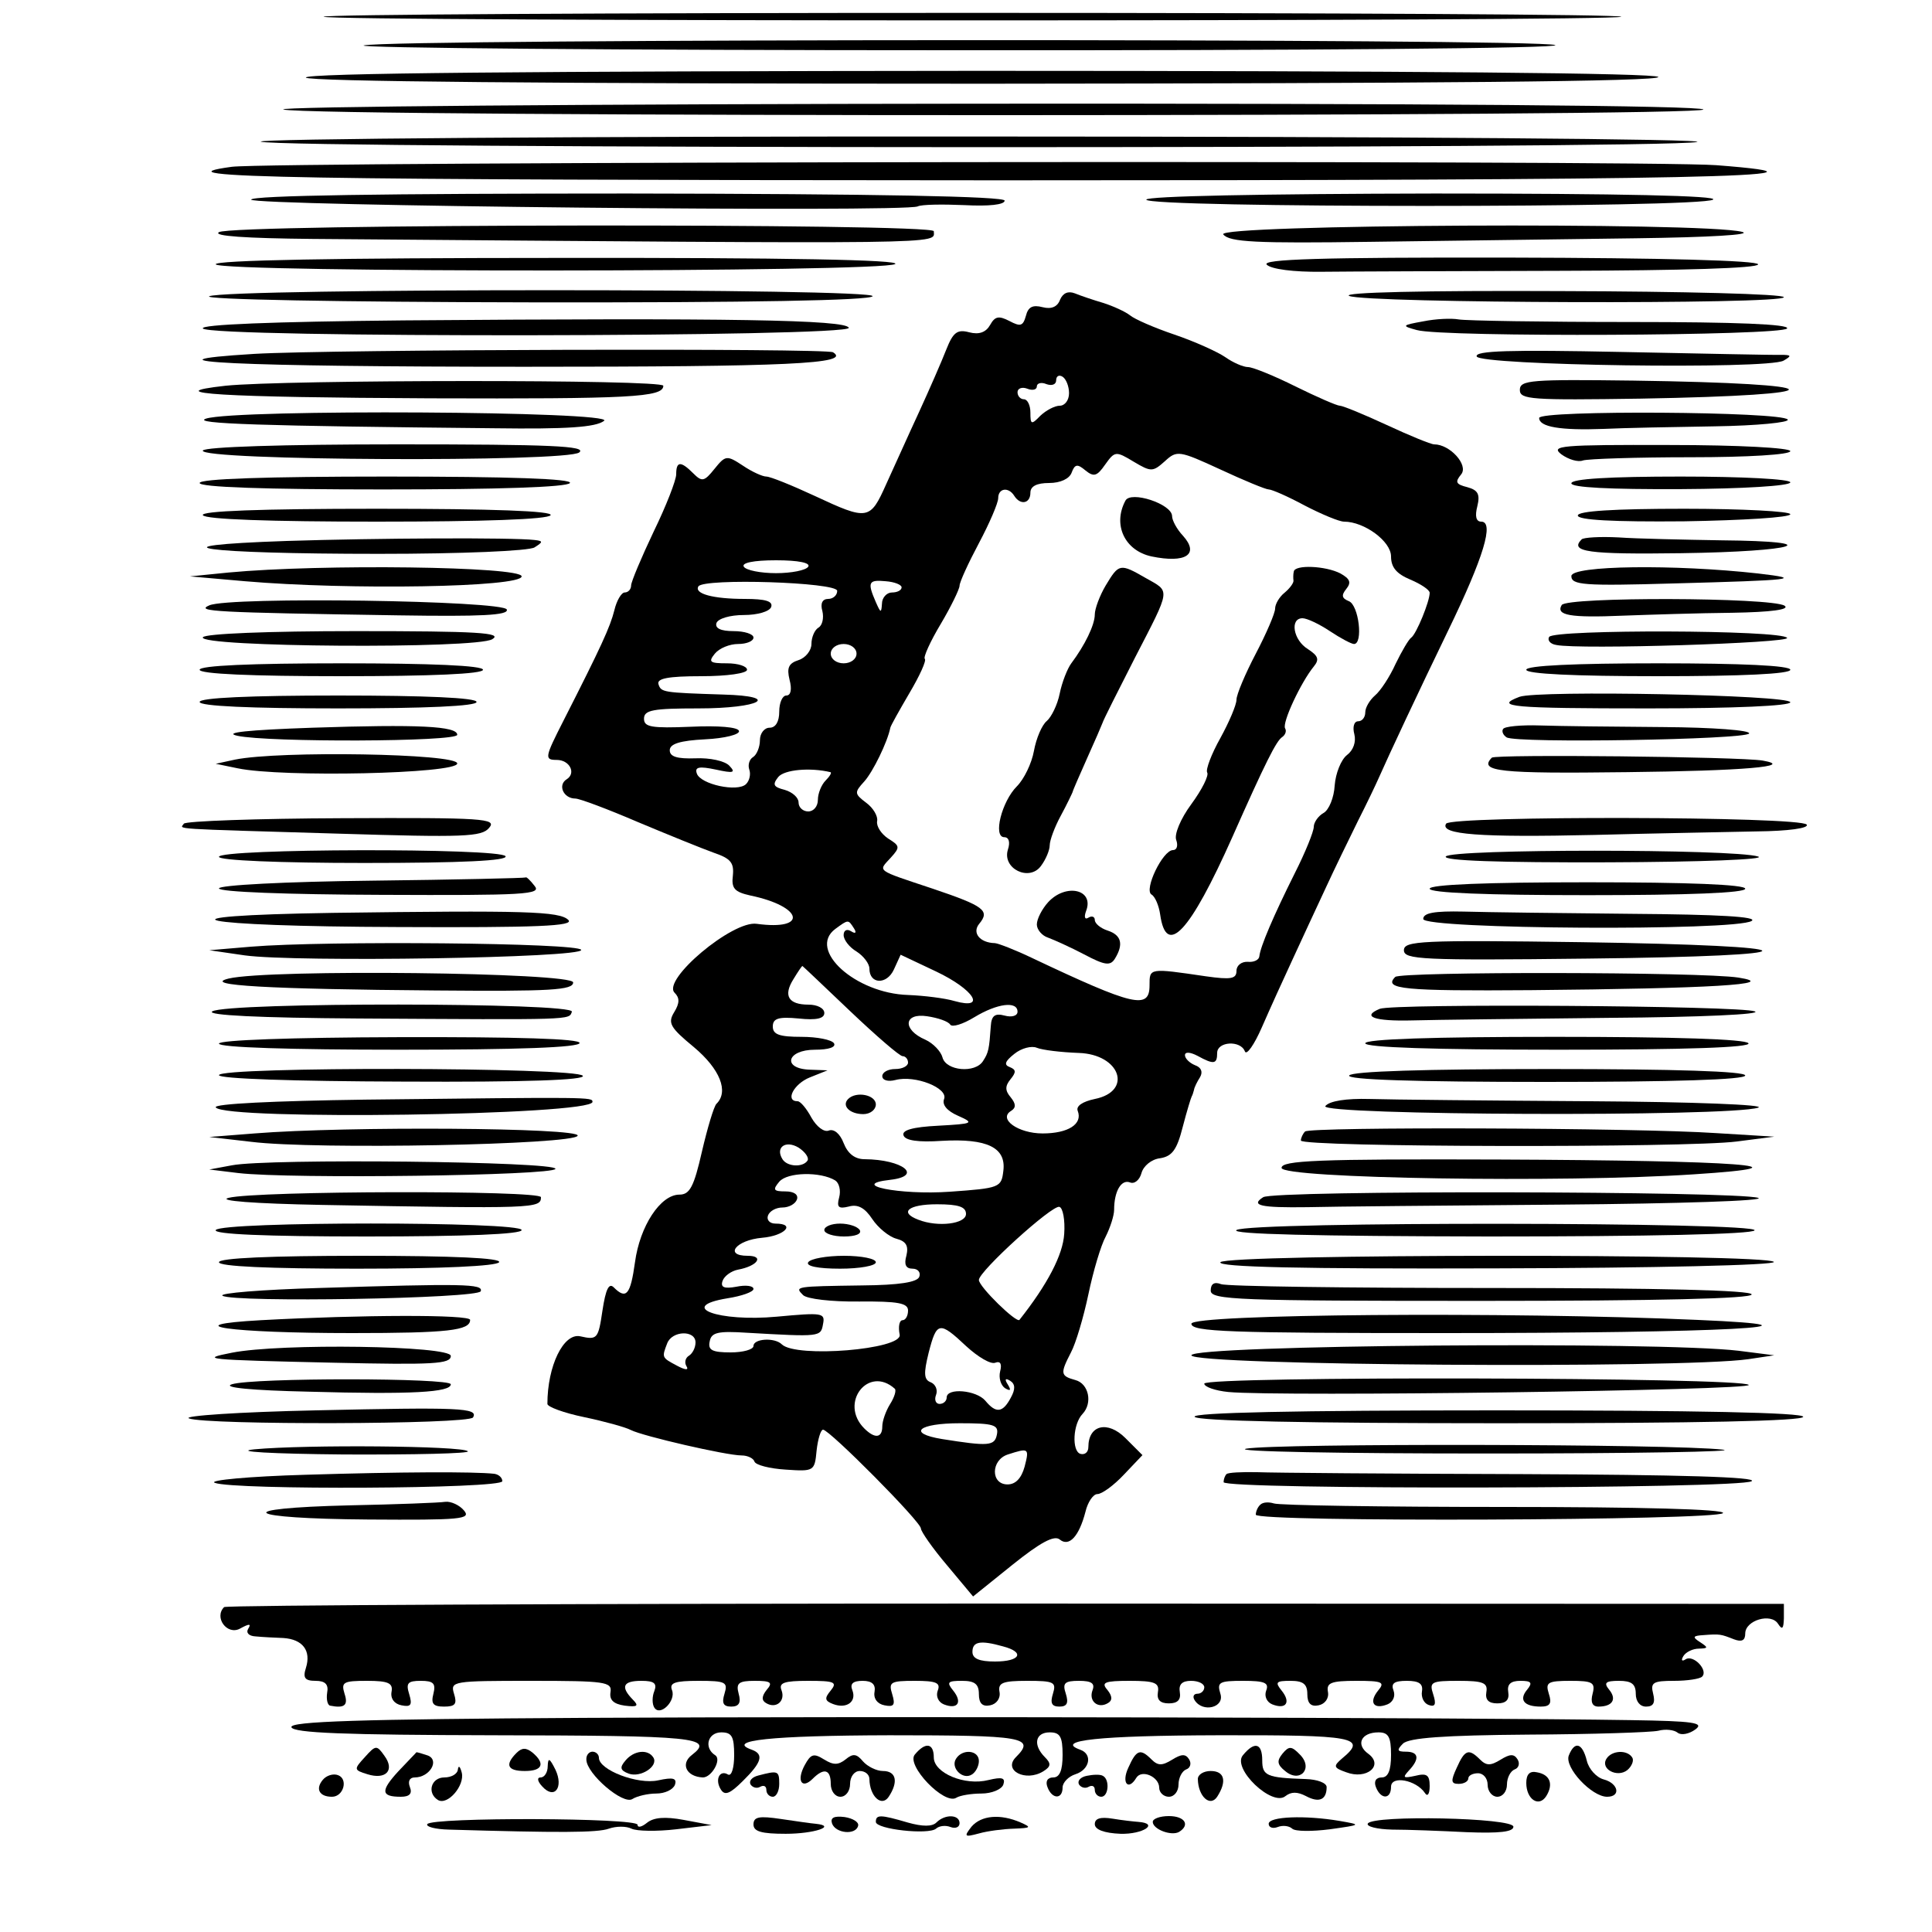
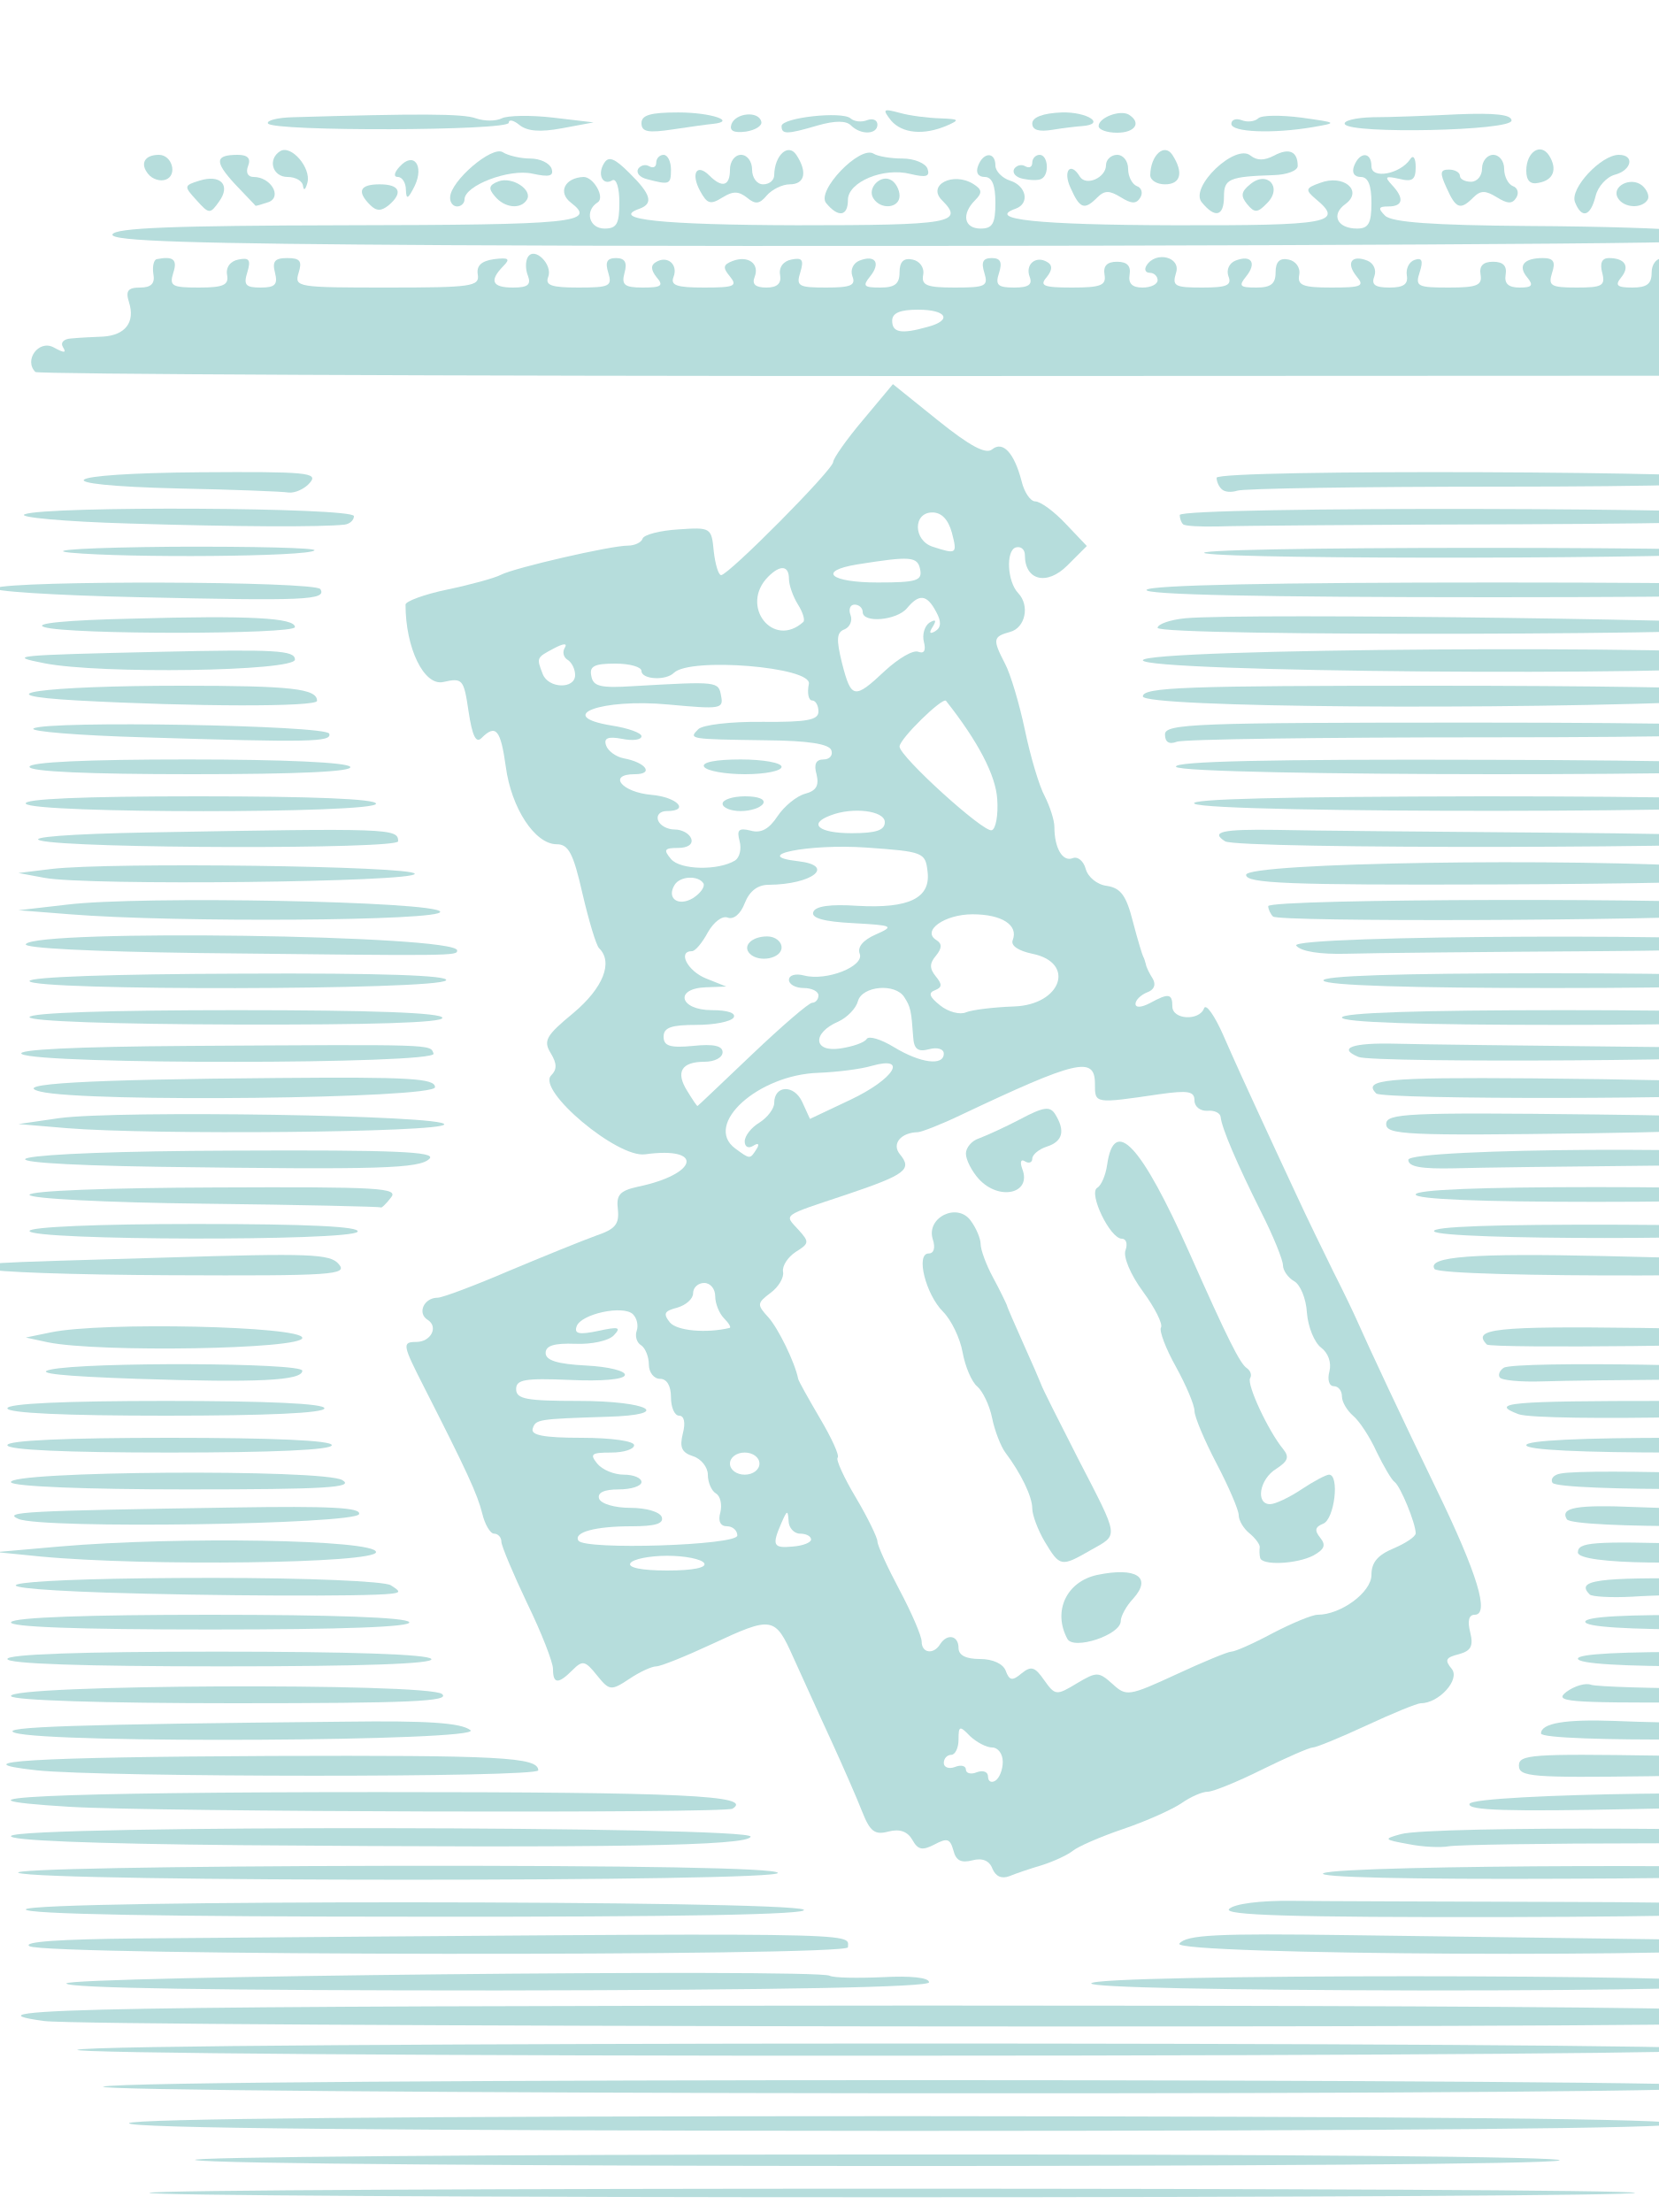
- <svg xmlns="http://www.w3.org/2000/svg" version="1.0" width="300pt" height="300pt" viewBox="0 0 300 300" preserveAspectRatio="xMidYMid meet">
-   <g transform="translate(0,300) scale(0.05,-0.05)" fill="#000000" stroke="none">
+ <svg xmlns="http://www.w3.org/2000/svg" viewBox="600 0 4500 6000" preserveAspectRatio="xMidYMid meet">
+   <g fill="#b6dddc">
    <path d="M1005 5948 c15 -15 4014 -15 4030 0 6 7 -900 12 -2015 12 -1115 0 -2021 -5 -2015 -12z" />
    <path d="M1130 5859 c-33 -8 795 -15 1840 -15 1083 -1 1883 6 1860 16 -48 21 -3614 20 -3700 -1z" />
    <path d="M950 5759 c8 -12 746 -19 2112 -19 1382 1 2096 7 2088 21 -8 12 -747 19 -2112 19 -1382 -1 -2096 -7 -2088 -21z" />
    <path d="M880 5660 c72 -24 4424 -23 4410 0 -7 12 -865 19 -2236 18 -1223 -1 -2201 -9 -2174 -18z" />
    <path d="M810 5560 c52 -22 4356 -23 4460 -1 45 9 -927 17 -2210 17 -1259 1 -2272 -7 -2250 -16z" />
    <path d="M720 5482 c-252 -34 192 -41 2384 -42 2166 0 2694 11 2226 47 -209 16 -4486 11 -4610 -5z" />
    <path d="M780 5380 c0 -19 2029 -40 2070 -21 11 6 76 7 145 4 75 -4 125 1 125 14 0 13 -392 21 -1170 22 -754 0 -1170 -6 -1170 -19z" />
    <path d="M3560 5380 c0 -26 1721 -26 1760 0 20 12 -283 19 -865 19 -533 -1 -895 -8 -895 -19z" />
    <path d="M680 5279 c-20 -12 82 -19 290 -21 2014 -16 1930 -17 1930 24 0 25 -2180 23 -2220 -3z" />
    <path d="M3799 5272 c19 -24 102 -28 457 -23 239 3 610 8 824 11 229 3 365 11 330 20 -122 31 -1638 23 -1611 -8z" />
    <path d="M670 5179 c17 -26 2069 -25 2110 1 20 13 -338 20 -1046 19 -688 0 -1071 -7 -1064 -20z" />
    <path d="M3934 5178 c14 -14 84 -23 170 -22 80 1 418 2 751 3 370 1 605 8 605 20 0 12 -297 20 -774 21 -586 1 -769 -5 -752 -22z" />
    <path d="M650 5080 c-23 -10 403 -18 1004 -19 676 -1 1048 6 1056 19 16 25 -2002 25 -2060 0z" />
    <path d="M3292 5069 c-8 -22 -27 -30 -54 -23 -31 8 -45 1 -52 -27 -9 -32 -17 -34 -51 -16 -33 17 -45 15 -60 -12 -13 -23 -34 -31 -65 -23 -37 10 -50 0 -71 -53 -14 -36 -52 -123 -85 -195 -33 -71 -78 -172 -102 -224 -50 -112 -57 -113 -222 -36 -71 33 -138 60 -150 60 -12 0 -45 15 -73 34 -50 33 -54 32 -88 -10 -32 -40 -39 -41 -66 -14 -39 39 -53 38 -53 -3 0 -18 -31 -98 -70 -178 -38 -80 -70 -156 -70 -167 0 -12 -9 -22 -20 -22 -10 0 -25 -25 -32 -55 -13 -52 -41 -113 -158 -343 -58 -114 -60 -122 -21 -122 40 0 61 -41 31 -60 -29 -18 -10 -60 27 -60 13 0 101 -33 194 -73 93 -39 199 -82 235 -95 53 -18 64 -31 60 -71 -5 -40 5 -51 54 -62 164 -34 181 -110 20 -88 -75 11 -295 -174 -255 -214 16 -16 16 -32 -1 -60 -21 -34 -13 -48 61 -109 81 -68 109 -138 70 -176 -8 -8 -28 -75 -45 -148 -25 -110 -38 -134 -70 -134 -59 0 -123 -98 -138 -210 -14 -101 -27 -117 -66 -78 -15 15 -25 -6 -35 -72 -13 -88 -16 -92 -69 -80 -52 11 -102 -92 -102 -210 0 -9 51 -28 114 -41 62 -13 128 -31 145 -40 37 -19 297 -79 344 -79 19 0 37 -9 40 -19 4 -11 48 -22 97 -25 88 -6 90 -5 96 59 4 36 13 65 20 65 20 0 304 -286 304 -307 0 -9 36 -61 81 -114 l81 -97 123 99 c86 69 129 92 146 78 29 -24 60 9 80 86 7 30 24 55 37 55 14 0 51 27 82 60 l58 61 -53 53 c-55 55 -115 41 -115 -28 0 -16 -11 -25 -25 -21 -27 9 -23 93 7 124 32 34 19 94 -22 105 -47 13 -48 20 -14 86 15 28 39 109 54 180 15 72 39 153 54 180 14 28 26 65 26 83 0 57 22 95 49 85 14 -6 30 7 36 29 6 22 31 43 58 46 37 6 52 26 70 97 13 50 26 92 28 95 2 3 5 12 7 20 1 8 10 26 19 40 9 16 4 30 -16 37 -17 7 -31 21 -31 31 0 11 16 10 39 -2 51 -28 61 -26 61 9 0 36 73 40 86 5 5 -14 29 20 53 75 24 55 67 150 95 210 28 61 74 160 102 220 28 61 74 155 101 210 28 55 56 114 63 130 34 77 124 269 217 461 111 229 144 339 103 339 -16 0 -20 17 -12 48 9 37 2 50 -31 59 -36 9 -39 16 -19 40 23 29 -35 93 -84 93 -10 0 -76 27 -147 60 -71 33 -137 60 -146 60 -9 0 -71 27 -138 60 -66 33 -133 60 -147 60 -15 0 -47 14 -71 31 -25 17 -96 49 -158 70 -62 21 -124 48 -138 60 -14 11 -51 28 -82 38 -31 9 -72 23 -89 30 -21 8 -37 1 -46 -20z m28 -290 c0 -22 -13 -39 -29 -39 -15 0 -42 -14 -60 -31 -28 -29 -31 -28 -31 10 0 22 -9 41 -20 41 -11 0 -20 10 -20 22 0 12 14 17 30 11 17 -7 30 -3 30 7 0 10 14 14 30 7 17 -6 30 -1 30 12 0 13 9 18 20 11 11 -7 20 -30 20 -51z m298 -211 c37 34 44 33 172 -26 73 -34 141 -62 150 -62 10 0 60 -22 112 -50 52 -27 107 -50 122 -50 63 0 146 -61 146 -108 0 -34 17 -54 60 -72 33 -14 60 -32 60 -41 0 -27 -41 -127 -57 -139 -8 -5 -30 -43 -49 -82 -18 -40 -47 -84 -64 -98 -16 -14 -30 -37 -30 -52 0 -16 -10 -28 -22 -28 -13 0 -18 -18 -12 -40 6 -24 -3 -50 -23 -65 -18 -14 -35 -56 -38 -94 -2 -38 -18 -77 -35 -86 -16 -9 -30 -29 -30 -43 0 -14 -26 -79 -59 -144 -66 -132 -107 -228 -110 -258 -1 -11 -17 -19 -36 -17 -19 1 -35 -11 -35 -28 0 -25 -17 -28 -95 -17 -177 26 -175 26 -175 -28 0 -76 -48 -65 -365 85 -52 25 -104 45 -115 46 -47 1 -72 32 -49 60 34 41 16 55 -144 109 -180 60 -170 53 -131 96 30 33 29 37 -8 60 -21 14 -37 38 -34 54 3 15 -12 41 -34 57 -37 28 -37 32 -6 66 27 30 72 122 81 167 1 6 28 54 59 107 32 54 54 102 48 107 -5 5 17 54 50 109 32 54 58 108 58 118 0 11 27 70 60 132 33 62 60 125 60 140 0 31 32 36 50 7 19 -30 50 -24 50 10 0 20 20 30 58 30 35 0 63 13 70 32 10 27 18 28 43 7 26 -21 36 -18 61 18 30 42 33 43 89 9 54 -32 59 -32 97 2z m-1108 -328 c-7 -11 -52 -20 -100 -20 -48 0 -93 9 -100 20 -8 12 30 20 100 20 70 0 108 -8 100 -20z m90 -75 c0 -14 -13 -25 -28 -25 -18 0 -25 -14 -18 -38 5 -21 0 -44 -12 -51 -12 -7 -22 -30 -22 -51 0 -20 -18 -43 -40 -50 -31 -10 -37 -24 -28 -61 8 -30 4 -49 -10 -49 -12 0 -22 -22 -22 -50 0 -31 -11 -50 -30 -50 -16 0 -30 -17 -30 -39 0 -21 -10 -45 -21 -52 -12 -7 -17 -25 -12 -39 5 -14 1 -34 -10 -45 -26 -26 -142 -1 -153 33 -7 20 7 23 59 12 55 -12 63 -10 42 12 -14 15 -61 25 -105 23 -57 -2 -80 5 -80 25 0 20 32 30 110 34 61 3 108 15 105 26 -3 12 -64 17 -150 13 -122 -5 -145 -1 -145 25 0 27 28 32 169 32 192 0 260 38 77 43 -188 6 -193 7 -201 32 -6 18 30 25 133 25 81 0 142 9 142 20 0 11 -28 20 -62 20 -54 0 -59 4 -38 30 14 17 46 30 72 30 27 0 48 9 48 20 0 11 -28 20 -62 20 -40 0 -58 9 -53 25 5 14 42 25 85 25 43 0 80 11 85 25 6 18 -18 25 -82 25 -98 0 -158 16 -144 39 17 26 431 13 431 -14z m200 11 c0 -9 -13 -16 -30 -16 -16 0 -31 -16 -31 -35 -2 -30 -4 -29 -19 5 -27 62 -23 70 30 65 28 -2 50 -11 50 -19z m-140 -206 c0 -17 -18 -30 -40 -30 -22 0 -40 13 -40 30 0 17 18 30 40 30 22 0 40 -13 40 -30z m-81 -368 c5 -1 -2 -13 -15 -26 -13 -13 -24 -40 -24 -60 0 -20 -13 -36 -30 -36 -16 0 -30 12 -30 28 0 15 -19 32 -43 39 -35 9 -39 16 -20 40 19 23 99 30 162 15z m73 -485 c9 -14 5 -18 -9 -9 -13 8 -23 3 -23 -12 0 -15 18 -38 40 -51 22 -14 40 -38 40 -53 0 -49 54 -51 76 -3 l21 46 110 -52 c118 -56 158 -120 58 -92 -30 9 -95 17 -145 19 -163 5 -313 140 -226 205 41 30 40 30 58 2z m-12 -257 c81 -77 154 -140 163 -140 9 0 17 -9 17 -20 0 -11 -18 -20 -40 -20 -22 0 -40 -10 -40 -22 0 -13 18 -18 41 -12 61 16 164 -25 151 -59 -7 -18 9 -37 43 -52 52 -23 48 -25 -61 -31 -80 -4 -114 -14 -108 -30 5 -16 46 -22 119 -17 141 8 200 -21 191 -93 -6 -52 -11 -54 -166 -65 -157 -11 -318 22 -185 37 103 12 39 63 -80 64 -30 0 -52 17 -65 50 -11 29 -30 45 -46 39 -15 -6 -38 12 -54 40 -15 28 -34 51 -43 51 -40 0 -12 54 38 74 l55 22 -55 2 c-87 3 -72 62 16 62 43 0 66 8 59 20 -7 11 -52 20 -101 20 -68 0 -89 7 -89 32 0 25 17 31 80 25 56 -6 80 0 80 17 0 15 -22 26 -49 26 -63 0 -79 28 -47 79 14 23 26 41 28 41 1 0 67 -63 148 -140z m520 -2 c0 -13 -18 -18 -40 -12 -30 8 -41 0 -43 -33 -5 -71 -7 -82 -24 -108 -24 -39 -115 -31 -126 11 -5 19 -29 44 -53 55 -72 31 -68 84 5 73 34 -5 66 -16 72 -26 6 -9 39 1 75 23 71 43 134 51 134 17z m190 -128 c129 -4 169 -119 50 -143 -38 -8 -59 -22 -53 -37 16 -41 -30 -70 -109 -70 -76 0 -139 45 -98 70 16 10 15 22 -1 42 -18 21 -18 35 -1 56 18 22 18 30 -2 38 -19 7 -15 18 14 41 22 18 54 26 70 19 17 -7 75 -14 130 -16z m-842 -334 c-14 -22 -63 -20 -78 4 -23 37 10 60 50 36 20 -13 33 -31 28 -40z m86 -62 c12 -8 18 -31 12 -53 -8 -30 -2 -36 30 -28 28 8 50 -4 73 -39 18 -27 52 -55 75 -61 30 -8 38 -22 31 -52 -8 -28 -2 -41 19 -41 16 0 26 -11 21 -25 -6 -17 -62 -26 -177 -27 -209 -3 -211 -3 -184 -30 12 -12 88 -21 174 -20 122 1 152 -5 152 -28 0 -17 -8 -30 -17 -30 -10 0 -14 -20 -9 -45 9 -46 -322 -73 -366 -30 -22 22 -88 18 -88 -5 0 -11 -32 -20 -71 -20 -57 0 -71 7 -65 34 5 28 25 33 116 27 228 -13 229 -13 236 27 7 35 -2 36 -143 23 -182 -17 -312 31 -154 57 45 7 81 20 81 29 0 10 -24 13 -53 7 -38 -7 -50 -2 -43 18 5 15 27 31 48 35 60 11 83 43 30 43 -75 0 -36 49 45 56 70 6 106 44 41 44 -17 0 -28 11 -23 25 5 14 25 25 45 25 20 0 40 11 45 25 5 15 -9 25 -36 25 -37 0 -40 5 -19 30 25 30 128 32 174 4z m406 -104 c0 -31 -87 -42 -148 -18 -61 23 -31 48 58 48 67 0 90 -8 90 -30z m305 -62 c-4 -65 -52 -157 -139 -267 -9 -11 -126 103 -126 124 0 27 228 234 250 227 11 -3 18 -41 15 -84z m-304 -349 c36 -33 76 -57 90 -51 16 6 21 -4 15 -27 -5 -20 2 -43 15 -52 17 -10 20 -7 9 11 -11 17 -8 21 7 12 16 -10 17 -26 2 -53 -25 -47 -46 -49 -79 -9 -28 33 -120 41 -120 10 0 -11 -10 -20 -22 -20 -12 0 -17 13 -11 28 6 16 -2 33 -16 39 -22 8 -23 27 -7 92 25 97 33 99 117 20z m-841 12 c0 -16 -9 -34 -20 -41 -12 -7 -15 -22 -8 -33 8 -13 -4 -12 -30 2 -47 25 -47 25 -30 69 15 40 88 42 88 3z m619 -144 c5 -5 -1 -26 -15 -48 -13 -21 -24 -52 -24 -69 0 -36 -23 -39 -56 -6 -79 79 13 197 95 123z m317 -142 c-7 -36 -26 -37 -171 -14 -109 18 -73 49 56 49 105 0 121 -5 115 -35z m86 -100 c-10 -36 -28 -55 -53 -55 -53 0 -52 76 1 93 65 21 67 20 52 -38z" />
    <path d="M3495 4445 c-40 -75 -2 -155 81 -173 106 -22 150 6 98 64 -19 20 -34 48 -34 61 0 38 -129 80 -145 48z" />
    <path d="M3434 4182 c-19 -32 -34 -73 -34 -90 0 -33 -31 -96 -73 -152 -12 -16 -29 -59 -36 -94 -7 -35 -26 -73 -40 -85 -15 -12 -33 -54 -40 -93 -7 -39 -31 -88 -53 -110 -47 -47 -75 -158 -39 -158 14 0 19 -15 11 -39 -18 -59 67 -100 103 -50 15 20 27 49 27 64 0 15 15 56 34 91 19 35 35 69 37 74 1 6 22 53 45 105 24 53 45 102 48 110 2 8 48 99 100 201 114 221 111 205 34 249 -80 46 -83 45 -124 -23z" />
    <path d="M4018 4225 c-2 -8 -2 -21 -1 -28 1 -7 -11 -24 -28 -38 -16 -13 -29 -35 -29 -49 0 -14 -27 -77 -60 -140 -33 -63 -60 -127 -60 -143 0 -16 -23 -70 -50 -119 -28 -50 -46 -98 -41 -107 6 -9 -16 -53 -49 -98 -34 -46 -54 -95 -47 -112 6 -17 2 -31 -10 -31 -32 0 -91 -123 -67 -138 11 -6 23 -34 27 -62 19 -134 92 -56 224 240 102 230 137 300 155 311 10 7 14 19 9 27 -10 17 49 143 89 192 18 22 14 33 -18 54 -46 28 -57 96 -17 96 14 0 52 -18 85 -40 33 -22 67 -40 75 -40 29 0 15 121 -16 133 -22 9 -24 18 -8 38 16 20 12 31 -18 48 -46 24 -142 28 -145 6z" />
    <path d="M3255 3198 c-19 -21 -35 -52 -35 -69 0 -16 16 -35 35 -41 19 -7 70 -30 112 -52 64 -34 81 -36 95 -14 28 45 21 74 -22 88 -22 7 -40 22 -40 33 0 10 -9 14 -20 7 -11 -7 -14 2 -7 21 26 67 -63 87 -118 27z" />
    <path d="M2634 2587 c-21 -21 5 -47 47 -47 22 0 39 14 39 30 0 30 -61 42 -86 17z" />
    <path d="M2560 2180 c0 -11 28 -20 61 -20 36 0 56 8 49 20 -7 11 -34 20 -61 20 -27 0 -49 -9 -49 -20z" />
    <path d="M2510 2080 c-8 -12 30 -20 99 -20 61 0 111 9 111 20 0 11 -44 20 -99 20 -54 0 -104 -9 -111 -20z" />
    <path d="M4190 5081 c51 -23 1350 -27 1350 -4 0 10 -313 18 -695 19 -423 2 -679 -4 -655 -15z" />
    <path d="M1254 5005 c-412 -4 -632 -13 -624 -25 18 -30 2016 -27 2006 2 -8 25 -371 31 -1382 23z" />
    <path d="M4420 5002 c-67 -12 -68 -14 -20 -27 80 -23 1136 -18 1150 5 8 13 -158 20 -484 20 -273 0 -514 4 -536 8 -22 4 -71 2 -110 -6z" />
    <path d="M790 4901 c-393 -24 -48 -40 840 -40 821 0 1015 9 957 45 -22 13 -1560 9 -1797 -5z" />
    <path d="M4586 4893 c9 -28 904 -41 953 -13 26 15 25 18 -9 18 -22 -1 -245 4 -496 9 -344 7 -454 4 -448 -14z" />
    <path d="M700 4802 c-217 -24 -8 -36 635 -39 621 -2 725 3 725 39 0 20 -1180 19 -1360 0z" />
    <path d="M4720 4789 c0 -30 36 -32 375 -27 625 11 610 47 -22 56 -318 4 -353 2 -353 -29z" />
    <path d="M640 4700 c-48 -16 172 -23 896 -30 224 -3 314 3 340 23 39 30 -1143 37 -1236 7z" />
    <path d="M4780 4702 c0 -28 66 -39 200 -34 61 3 216 6 346 8 130 2 232 12 226 21 -16 25 -772 30 -772 5z" />
    <path d="M630 4601 c-19 -32 1133 -37 1169 -6 24 20 -87 25 -564 25 -361 0 -597 -8 -605 -19z" />
    <path d="M4849 4589 c22 -16 52 -25 67 -19 15 5 166 10 336 10 176 0 308 8 308 19 0 10 -159 19 -375 19 -338 1 -371 -2 -336 -29z" />
    <path d="M620 4500 c0 -13 203 -20 569 -20 357 0 573 7 581 20 8 13 -186 20 -569 20 -374 0 -581 -7 -581 -20z" />
    <path d="M4880 4499 c0 -13 118 -19 340 -18 192 1 340 10 340 21 0 10 -146 18 -340 18 -220 0 -340 -7 -340 -21z" />
    <path d="M630 4400 c8 -13 210 -20 540 -20 330 0 532 7 540 20 8 13 -177 20 -540 20 -363 0 -548 -7 -540 -20z" />
    <path d="M4900 4399 c0 -14 109 -20 330 -18 182 3 330 12 330 22 0 9 -148 17 -330 17 -218 0 -330 -7 -330 -21z" />
    <path d="M890 4320 c-442 -15 -258 -40 287 -40 258 0 466 9 483 20 27 17 27 20 0 23 -67 8 -488 6 -770 -3z" />
    <path d="M4912 4325 c-39 -39 20 -47 309 -43 360 5 460 37 125 40 -119 2 -263 5 -319 9 -57 3 -109 0 -115 -6z" />
    <path d="M710 4222 l-120 -12 170 -15 c324 -28 860 -19 860 15 0 31 -624 39 -910 12z" />
    <path d="M4880 4211 c0 -28 39 -31 315 -23 374 10 411 14 265 31 -260 29 -580 25 -580 -8z" />
    <path d="M650 4120 c-44 -19 15 -22 586 -31 258 -4 344 0 338 18 -9 28 -861 41 -924 13z" />
    <path d="M4850 4121 c-19 -32 26 -40 190 -33 83 3 236 8 340 9 121 2 180 10 162 22 -42 26 -676 28 -692 2z" />
    <path d="M630 4021 c-19 -31 851 -37 899 -6 33 20 -45 25 -423 25 -275 0 -468 -8 -476 -19z" />
    <path d="M4811 4022 c-6 -10 3 -22 22 -25 72 -15 728 6 717 22 -15 25 -724 27 -739 3z" />
    <path d="M620 3920 c0 -13 160 -20 440 -20 280 0 440 7 440 20 0 13 -160 20 -440 20 -280 0 -440 -7 -440 -20z" />
    <path d="M4740 3920 c0 -13 150 -20 410 -20 260 0 410 7 410 20 0 13 -150 20 -410 20 -260 0 -410 -7 -410 -20z" />
    <path d="M4719 3836 c-82 -31 -25 -36 401 -36 268 0 440 8 440 19 0 23 -783 38 -841 17z" />
    <path d="M620 3820 c0 -13 157 -20 430 -20 273 0 430 7 430 20 0 13 -157 20 -430 20 -273 0 -430 -7 -430 -20z" />
    <path d="M970 3740 c-201 -7 -278 -15 -233 -25 96 -21 683 -19 683 3 0 27 -120 33 -450 22z" />
    <path d="M4668 3736 c-5 -7 0 -19 11 -26 32 -19 740 -7 753 12 6 10 -113 19 -266 20 -152 1 -324 3 -383 5 -59 2 -111 -3 -115 -11z" />
    <path d="M730 3641 l-60 -13 68 -14 c138 -29 682 -17 682 15 0 31 -552 40 -690 12z" />
    <path d="M4633 3647 c-42 -43 23 -50 418 -45 364 4 526 18 423 36 -71 12 -829 20 -841 9z" />
    <path d="M571 3442 c-11 -18 -56 -15 481 -31 389 -12 444 -10 467 18 25 29 -16 32 -456 30 -265 -1 -487 -9 -492 -17z" />
    <path d="M4491 3442 c-21 -34 106 -43 459 -35 187 5 415 9 506 11 98 1 162 10 155 21 -16 26 -1104 28 -1120 3z" />
    <path d="M680 3339 c0 -11 187 -19 451 -19 305 0 447 7 439 21 -17 26 -890 24 -890 -2z" />
    <path d="M4490 3340 c-8 -13 164 -19 504 -18 290 1 494 9 466 18 -75 24 -955 24 -970 0z" />
    <path d="M1155 3265 c-271 -3 -475 -14 -475 -24 0 -11 212 -19 503 -20 449 -2 500 1 477 28 -13 17 -26 29 -27 26 -2 -2 -217 -7 -478 -10z" />
    <path d="M4440 3240 c0 -13 177 -20 490 -20 313 0 490 7 490 20 0 13 -177 20 -490 20 -313 0 -490 -7 -490 -20z" />
    <path d="M1034 3165 c-585 -9 -432 -42 201 -44 437 -2 549 3 530 22 -27 27 -133 30 -731 22z" />
    <path d="M4420 3146 c0 -32 971 -38 1020 -6 20 13 -103 20 -370 22 -220 2 -456 5 -525 7 -90 2 -125 -4 -125 -23z" />
    <path d="M780 3060 l-130 -11 110 -16 c159 -22 1051 -8 1045 17 -5 22 -796 29 -1025 10z" />
    <path d="M4360 3049 c0 -29 55 -32 570 -26 733 8 721 40 -19 51 -498 7 -551 4 -551 -25z" />
    <path d="M710 2961 c-86 -21 123 -33 645 -37 356 -3 425 1 425 25 0 31 -946 42 -1070 12z" />
    <path d="M4333 2966 c-38 -38 25 -44 422 -41 555 5 777 18 644 39 -114 18 -1049 19 -1066 2z" />
    <path d="M659 2859 c-18 -12 147 -20 451 -22 674 -4 657 -5 666 21 10 29 -1071 30 -1117 1z" />
    <path d="M4285 2867 c-58 -24 -17 -39 100 -36 69 2 346 5 615 8 283 2 473 11 450 20 -43 18 -1123 25 -1165 8z" />
    <path d="M680 2759 c0 -12 223 -19 560 -19 369 0 560 7 560 21 0 13 -190 19 -560 18 -336 -1 -560 -9 -560 -20z" />
    <path d="M4240 2760 c0 -13 214 -20 601 -20 396 0 597 7 589 20 -8 13 -230 20 -601 20 -379 0 -589 -7 -589 -20z" />
    <path d="M680 2661 c0 -11 228 -19 572 -20 386 -2 567 5 558 18 -16 27 -1130 29 -1130 2z" />
    <path d="M4190 2660 c-8 -13 200 -20 609 -20 401 0 621 7 621 20 0 13 -216 20 -609 20 -384 0 -613 -7 -621 -20z" />
    <path d="M1134 2585 c-285 -4 -471 -13 -464 -24 25 -41 1170 -25 1170 17 0 15 -3 15 -706 7z" />
    <path d="M4116 2565 c-24 -29 1254 -34 1344 -5 28 9 -201 18 -520 20 -313 2 -623 5 -687 7 -72 2 -124 -6 -137 -22z" />
    <path d="M790 2480 l-140 -11 130 -15 c199 -25 1005 -9 1014 19 9 25 -719 30 -1004 7z" />
    <path d="M4053 2486 c-7 -7 -13 -20 -13 -28 0 -21 1201 -23 1354 -3 l116 15 -180 11 c-252 17 -1262 20 -1277 5z" />
    <path d="M720 2381 l-70 -13 90 -11 c162 -19 980 -8 985 13 6 23 -893 33 -1005 11z" />
    <path d="M3980 2373 c0 -33 874 -47 1280 -20 387 25 142 43 -605 46 -566 2 -675 -3 -675 -26z" />
    <path d="M710 2280 c-36 -9 77 -18 290 -22 661 -12 680 -11 680 24 0 22 -884 20 -970 -2z" />
    <path d="M3923 2282 c-41 -26 -7 -33 137 -31 72 2 427 5 790 8 363 3 638 12 610 21 -70 21 -1504 24 -1537 2z" />
    <path d="M670 2180 c-8 -13 153 -20 469 -20 307 0 481 7 481 20 0 27 -933 27 -950 0z" />
    <path d="M3840 2180 c-20 -13 245 -19 784 -20 497 0 818 7 825 19 17 26 -1569 28 -1609 1z" />
    <path d="M680 2080 c0 -13 156 -20 429 -20 264 0 433 8 441 20 8 13 -140 20 -429 20 -281 0 -441 -7 -441 -20z" />
    <path d="M3790 2080 c-9 -15 248 -21 858 -19 488 1 867 10 861 20 -16 26 -1703 25 -1719 -1z" />
    <path d="M990 2000 c-176 -5 -311 -16 -299 -24 34 -22 795 -9 802 14 8 23 -53 24 -503 10z" />
    <path d="M3760 1992 c0 -29 82 -32 840 -32 547 0 840 7 840 20 0 13 -283 20 -808 20 -445 0 -823 5 -840 12 -21 8 -32 1 -32 -20z" />
    <path d="M810 1900 c-271 -15 -97 -40 283 -40 298 0 367 8 367 41 0 17 -337 16 -650 -1z" />
    <path d="M3700 1889 c0 -25 117 -29 787 -29 862 0 1254 21 783 41 -588 26 -1570 18 -1570 -12z" />
    <path d="M720 1799 c-102 -20 -85 -22 315 -31 312 -7 365 -4 365 21 0 32 -529 40 -680 10z" />
    <path d="M3700 1791 c0 -32 1523 -42 1730 -12 l80 12 -110 14 c-248 30 -1700 18 -1700 -14z" />
    <path d="M720 1701 c-31 -10 60 -19 240 -23 319 -9 440 -2 440 23 0 20 -613 21 -680 0z" />
    <path d="M3740 1703 c0 -10 34 -22 75 -26 158 -15 1626 5 1616 22 -15 24 -1691 28 -1691 4z" />
    <path d="M980 1620 c-236 -5 -414 -17 -393 -25 52 -21 868 -19 882 3 18 30 -43 32 -489 22z" />
    <path d="M3710 1600 c8 -13 347 -20 951 -20 613 0 939 7 939 20 0 13 -330 20 -951 20 -629 0 -947 -7 -939 -20z" />
    <path d="M790 1499 c-68 -7 53 -14 278 -16 219 -1 393 3 385 10 -17 17 -504 21 -663 6z" />
    <path d="M3870 1501 c-44 -9 294 -15 750 -15 457 0 785 6 730 12 -150 18 -1388 20 -1480 3z" />
    <path d="M950 1420 c-176 -5 -304 -17 -283 -25 56 -23 893 -19 893 5 0 11 -11 21 -25 23 -63 7 -292 6 -585 -3z" />
    <path d="M3809 1422 c-5 -5 -9 -16 -9 -25 0 -24 1603 -21 1640 3 20 13 -224 20 -710 22 -407 1 -779 4 -826 6 -48 1 -90 -1 -95 -6z" />
    <path d="M1085 1325 c-373 -9 -331 -41 58 -44 289 -2 321 1 298 28 -14 17 -41 29 -58 27 -18 -3 -152 -8 -298 -11z" />
    <path d="M3914 1327 c-8 -7 -14 -21 -14 -31 0 -24 1436 -18 1451 5 7 12 -258 19 -678 19 -379 0 -702 5 -717 11 -16 5 -34 4 -42 -4z" />
    <path d="M696 1009 c-32 -32 9 -88 49 -67 29 16 36 16 26 0 -8 -13 2 -23 23 -24 20 -2 59 -4 86 -5 60 -4 87 -39 70 -93 -10 -31 -3 -40 30 -40 30 0 41 -11 36 -37 -3 -20 1 -38 9 -40 45 -9 57 1 45 37 -11 36 -4 40 70 40 66 0 81 -7 76 -34 -4 -21 9 -38 31 -42 29 -6 34 1 24 34 -11 35 -5 42 36 42 39 0 47 -8 39 -40 -8 -31 -1 -40 33 -40 35 0 41 8 31 40 -12 39 -4 40 240 40 229 0 251 -3 246 -35 -4 -24 9 -37 44 -42 40 -5 45 -1 25 19 -39 40 -30 58 27 58 40 0 49 -8 40 -32 -7 -17 -7 -40 0 -51 18 -29 68 21 55 54 -9 23 9 29 82 29 85 0 92 -4 81 -40 -9 -29 -4 -40 21 -40 24 0 31 12 23 40 -9 33 0 40 50 40 50 0 57 -5 37 -28 -16 -20 -16 -33 -2 -41 31 -19 61 6 48 40 -9 23 8 29 83 29 82 0 91 -4 70 -30 -20 -24 -19 -32 7 -42 42 -16 74 7 60 43 -8 20 2 29 32 29 29 0 41 -11 37 -34 -4 -21 9 -38 31 -42 29 -6 34 1 24 34 -12 38 -6 42 70 42 67 0 81 -6 71 -31 -6 -17 2 -35 19 -42 43 -17 59 6 29 43 -21 26 -17 30 28 30 39 0 52 -10 52 -41 0 -29 11 -40 35 -35 20 4 33 22 29 42 -5 28 10 34 86 34 84 0 91 -4 80 -40 -9 -29 -4 -40 20 -40 24 0 29 11 20 40 -11 33 -4 40 41 40 39 0 50 -8 42 -29 -13 -34 17 -59 48 -40 14 8 14 21 -2 41 -20 23 -9 28 69 28 78 0 93 -6 88 -35 -4 -24 7 -35 34 -35 27 0 38 11 34 35 -4 24 7 35 35 35 23 0 41 -9 41 -20 0 -11 -10 -20 -21 -20 -12 0 -16 -9 -9 -20 25 -40 94 -23 80 20 -11 36 -4 40 71 40 67 0 81 -6 71 -31 -6 -17 2 -35 19 -42 43 -17 59 6 29 43 -21 26 -17 30 28 30 39 0 52 -10 52 -41 0 -29 11 -40 35 -35 20 4 33 22 29 42 -5 28 10 34 88 34 81 0 90 -4 68 -30 -30 -37 -14 -60 29 -43 17 7 25 25 19 42 -9 23 1 31 41 31 38 0 51 -9 47 -33 -3 -18 6 -37 21 -42 20 -7 24 2 14 33 -13 39 -6 42 79 42 76 0 91 -6 86 -35 -4 -24 7 -35 34 -35 27 0 38 11 34 35 -4 24 7 35 38 35 34 0 38 -6 21 -27 -27 -32 -10 -53 42 -53 29 0 35 10 25 40 -11 35 -4 40 67 40 69 0 78 -5 69 -40 -7 -26 -1 -40 18 -40 44 0 58 23 33 53 -17 21 -11 27 31 27 39 0 52 -10 52 -40 0 -24 13 -40 32 -40 23 0 29 12 22 40 -9 35 0 40 65 40 41 0 80 6 87 13 20 20 -27 69 -51 54 -12 -8 -15 -3 -7 10 8 13 30 23 48 23 29 1 30 3 4 20 -25 16 -23 20 10 22 52 4 54 3 95 -13 24 -9 35 -4 35 18 0 41 80 65 102 30 13 -20 17 -15 18 17 l0 45 -2416 1 c-1329 0 -2422 -5 -2428 -11z m2419 -122 c69 -18 54 -47 -25 -47 -49 0 -70 9 -70 30 0 32 24 37 95 17z" />
    <path d="M1813 665 c-699 -4 -914 -11 -908 -29 6 -18 166 -24 630 -25 625 -1 684 -7 614 -61 -37 -28 -17 -68 34 -70 27 0 59 56 38 69 -36 23 -23 71 19 71 33 0 40 -13 40 -71 0 -39 -8 -66 -19 -60 -26 16 -42 -16 -22 -47 12 -19 28 -13 68 27 59 58 66 83 28 97 -83 29 59 44 427 45 418 0 455 -6 393 -68 -41 -41 30 -78 85 -44 24 15 25 24 5 44 -38 38 -30 77 15 77 32 0 40 -13 40 -70 0 -48 -9 -70 -29 -70 -18 0 -25 -12 -18 -30 14 -38 47 -39 47 -1 0 15 18 34 40 41 44 14 54 62 15 76 -82 29 59 44 427 45 426 1 466 -6 386 -72 -28 -24 -27 -29 13 -43 63 -24 117 21 69 57 -41 29 -23 67 31 67 31 0 39 -14 39 -70 0 -48 -9 -70 -29 -70 -18 0 -25 -12 -18 -30 15 -39 47 -39 47 1 0 36 78 21 105 -19 8 -13 15 -4 15 21 0 35 -9 41 -45 32 -37 -8 -40 -6 -20 16 35 37 31 59 -9 59 -27 0 -29 5 -9 25 18 18 128 26 389 28 200 1 382 7 404 12 22 6 49 3 60 -6 11 -9 36 -4 55 10 29 21 -5 26 -200 29 -504 8 -2380 12 -3252 7z" />
    <path d="M1133 543 c-35 -38 -34 -40 8 -53 57 -18 86 12 53 57 -24 34 -27 34 -61 -4z" />
    <path d="M1604 556 c-37 -37 -28 -56 26 -56 55 0 64 23 24 57 -20 16 -33 16 -50 -1z" />
    <path d="M2841 551 c-28 -33 92 -158 129 -134 11 7 46 13 78 13 32 0 63 13 68 28 7 21 -4 24 -46 14 -74 -19 -170 22 -170 70 0 45 -26 49 -59 9z" />
    <path d="M3860 549 c-35 -41 91 -161 132 -127 18 14 37 14 64 0 41 -22 64 -11 64 28 0 13 -29 24 -65 25 -121 4 -135 10 -135 58 0 54 -24 60 -60 16z" />
    <path d="M3983 554 c-18 -22 -17 -34 8 -54 46 -39 89 8 46 51 -26 27 -34 27 -54 3z" />
    <path d="M4872 548 c-14 -37 71 -128 119 -128 44 0 35 42 -11 54 -22 6 -46 32 -52 58 -14 56 -38 62 -56 16z" />
    <path d="M1237 499 c-56 -61 -54 -79 8 -79 27 0 36 10 28 30 -7 18 -1 30 15 30 46 0 78 53 41 68 -18 6 -34 11 -36 10 -1 -2 -27 -28 -56 -59z" />
    <path d="M1821 535 c1 -44 114 -141 143 -122 14 9 48 17 74 17 27 0 52 12 58 27 7 21 -6 24 -52 14 -63 -14 -184 32 -184 70 0 10 -9 19 -20 19 -11 0 -20 -11 -19 -25z" />
    <path d="M1942 532 c-18 -21 -16 -30 10 -40 37 -14 94 23 77 50 -17 27 -61 22 -87 -10z" />
    <path d="M2499 518 c-26 -48 -9 -76 25 -42 35 35 56 29 56 -16 0 -22 13 -40 30 -40 17 0 30 18 30 40 0 22 13 40 30 40 17 0 30 -11 30 -25 1 -54 38 -88 60 -55 31 47 23 80 -18 80 -20 0 -48 14 -62 30 -20 24 -31 25 -54 6 -23 -18 -38 -18 -67 0 -32 20 -41 17 -60 -18z" />
    <path d="M2969 538 c-18 -28 21 -67 49 -49 12 7 22 26 22 42 0 34 -51 39 -71 7z" />
    <path d="M3504 510 c-22 -47 0 -73 25 -31 17 27 71 3 71 -31 0 -15 14 -28 30 -28 17 0 30 17 30 38 0 21 11 42 24 47 12 4 17 18 9 31 -11 18 -24 17 -53 -1 -31 -19 -44 -19 -64 1 -35 35 -47 30 -72 -26z" />
    <path d="M4524 510 c-19 -41 -18 -50 6 -50 17 0 30 8 30 17 0 9 14 16 30 16 17 0 30 -16 30 -36 0 -20 14 -37 30 -37 17 0 30 17 30 38 0 21 11 42 24 47 12 4 17 18 9 31 -11 18 -24 17 -53 -1 -31 -19 -44 -19 -64 1 -35 35 -47 30 -72 -26z" />
    <path d="M4989 538 c-20 -32 34 -60 65 -35 14 12 21 30 15 39 -16 25 -64 22 -80 -4z" />
    <path d="M1701 515 c0 -19 -10 -35 -22 -35 -12 0 -10 -12 5 -28 38 -42 67 -3 41 52 -18 36 -23 39 -24 11z" />
    <path d="M1422 505 c-1 -14 -20 -25 -42 -25 -41 0 -55 -48 -20 -70 30 -18 84 45 74 85 -5 19 -10 24 -12 10z" />
    <path d="M1002 472 c-23 -28 -10 -52 29 -52 36 0 51 55 19 67 -15 6 -37 -1 -48 -15z" />
    <path d="M2355 486 c-20 -5 -30 -17 -24 -28 7 -10 20 -13 30 -7 11 6 19 2 19 -10 0 -11 9 -21 20 -21 11 0 20 18 20 40 0 41 -4 42 -65 26z" />
    <path d="M3375 485 c-20 -4 -30 -16 -24 -27 7 -10 20 -13 30 -7 11 6 19 2 19 -10 0 -11 9 -21 20 -21 23 0 27 54 5 65 -8 5 -31 4 -50 0z" />
    <path d="M3720 475 c1 -54 38 -88 60 -55 31 48 23 80 -20 80 -22 0 -40 -11 -40 -25z" />
    <path d="M4740 463 c0 -51 39 -77 62 -41 23 37 12 67 -29 74 -22 5 -33 -6 -33 -33z" />
    <path d="M1327 335 c-5 -8 25 -16 67 -17 340 -10 462 -10 497 3 23 8 54 8 70 0 16 -8 79 -9 139 -2 l110 13 -86 16 c-59 11 -94 8 -115 -9 -16 -13 -29 -16 -29 -6 0 22 -640 24 -653 2z" />
    <path d="M2340 334 c0 -22 25 -29 100 -29 88 0 160 24 94 31 -13 1 -62 8 -109 15 -67 10 -85 7 -85 -17z" />
    <path d="M2584 337 c11 -31 74 -37 81 -7 3 11 -16 23 -42 27 -33 4 -45 -2 -39 -20z" />
    <path d="M2720 342 c0 -23 164 -41 187 -21 10 9 30 11 45 5 16 -6 28 0 28 12 0 27 -45 29 -72 2 -13 -13 -43 -13 -89 0 -85 25 -99 25 -99 2z" />
    <path d="M3017 327 c-24 -31 -22 -33 23 -21 28 8 77 14 110 15 52 2 54 4 20 19 -64 28 -123 22 -153 -13z" />
    <path d="M3400 335 c0 -17 29 -28 80 -30 69 -2 122 32 55 37 -14 1 -50 5 -80 10 -37 6 -55 1 -55 -17z" />
    <path d="M3580 342 c0 -23 58 -45 82 -31 35 22 17 49 -32 49 -27 0 -50 -8 -50 -18z" />
    <path d="M3940 336 c0 -11 12 -16 28 -10 15 6 35 4 45 -5 9 -9 62 -9 117 -2 99 14 99 14 30 26 -106 18 -220 14 -220 -9z" />
    <path d="M4248 337 c-6 -9 28 -18 76 -19 47 0 151 -4 231 -8 102 -4 145 1 145 17 0 28 -435 37 -452 10z" />
  </g>
</svg>
